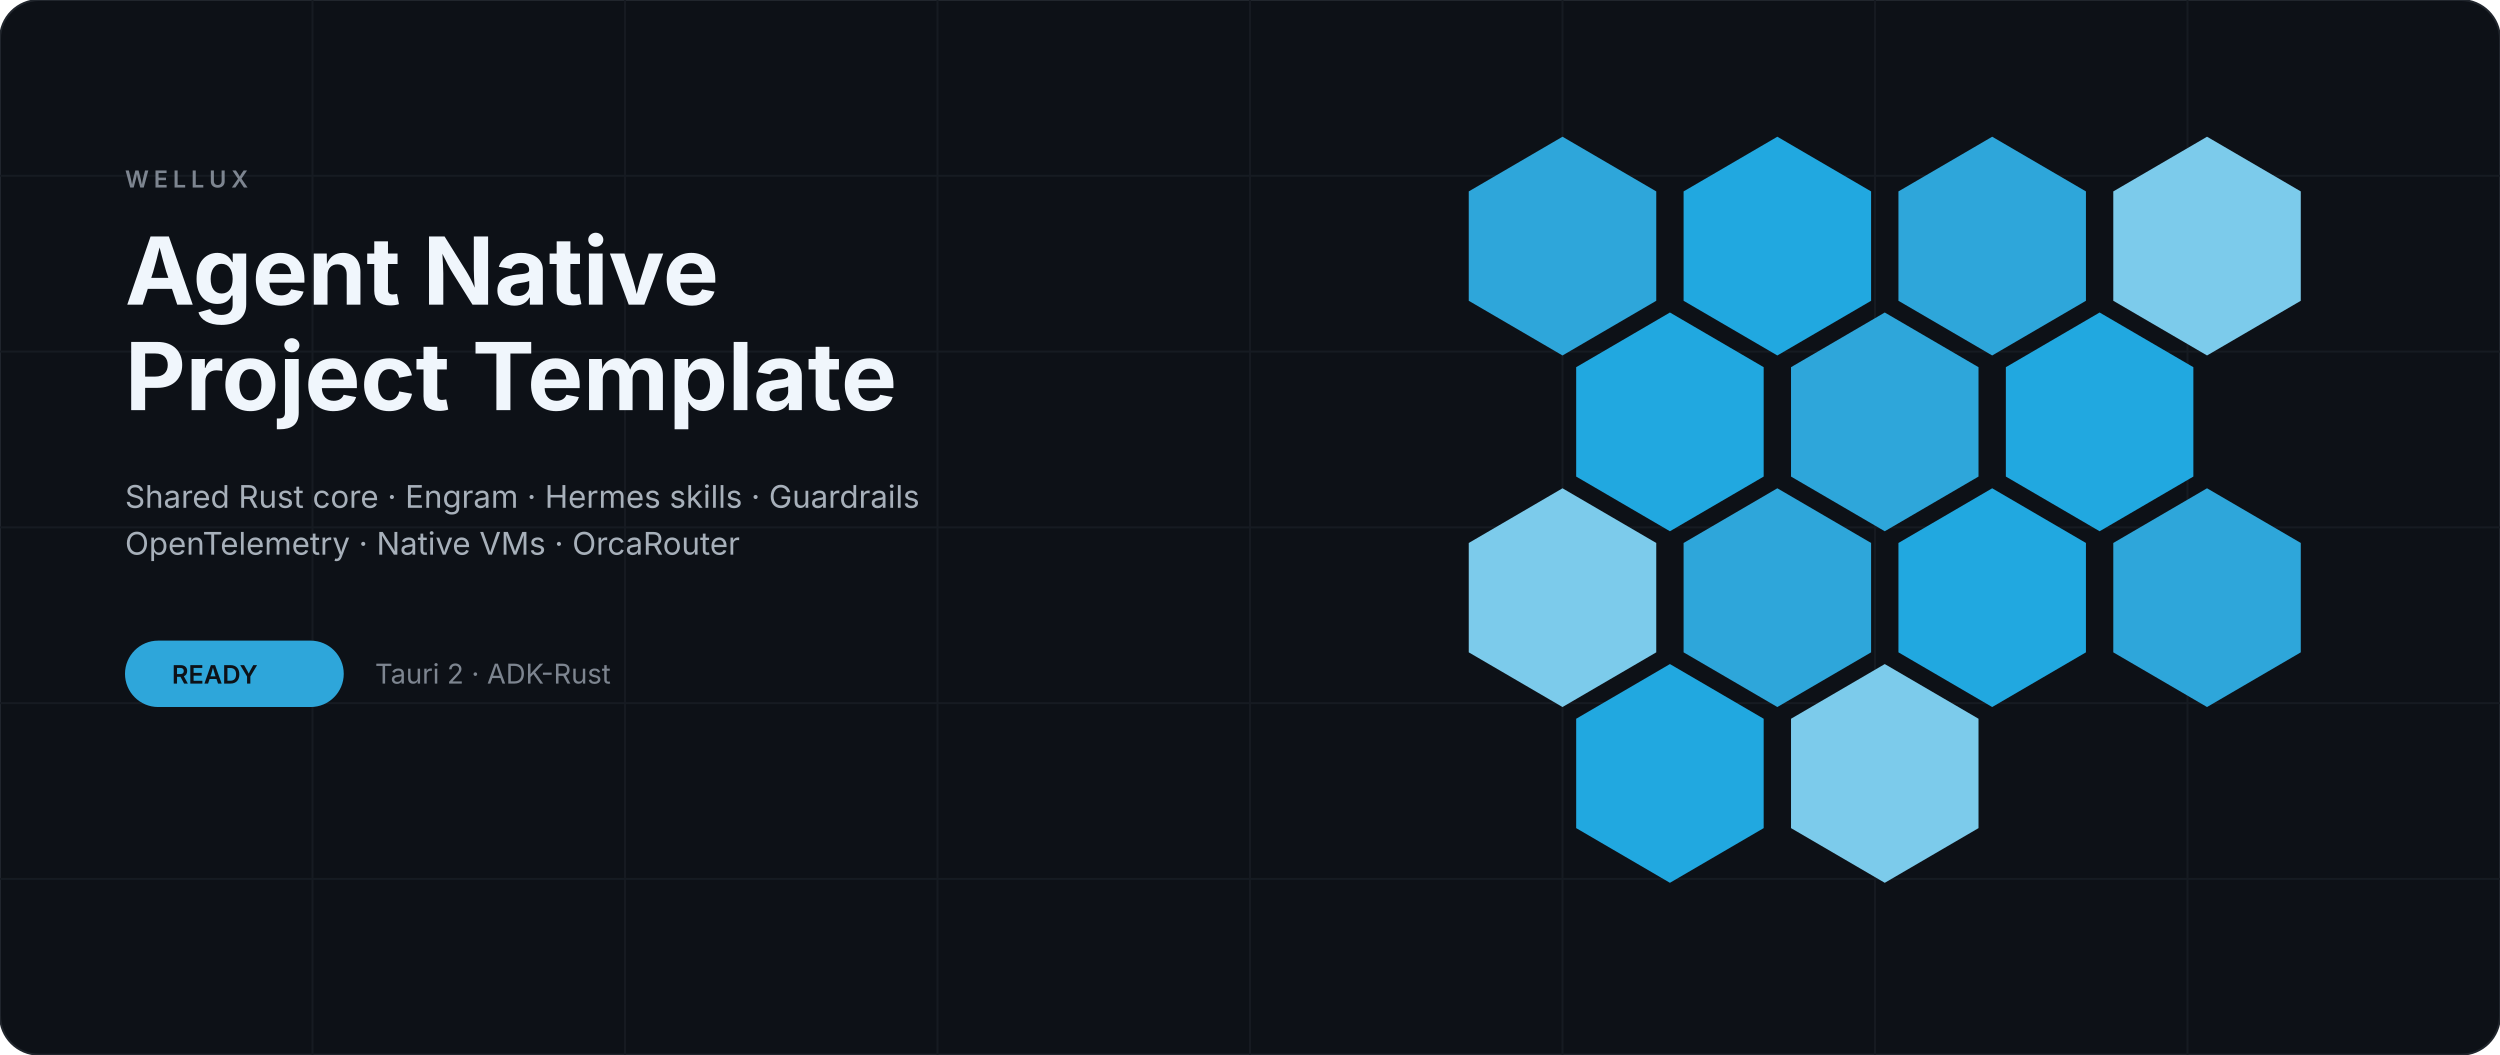
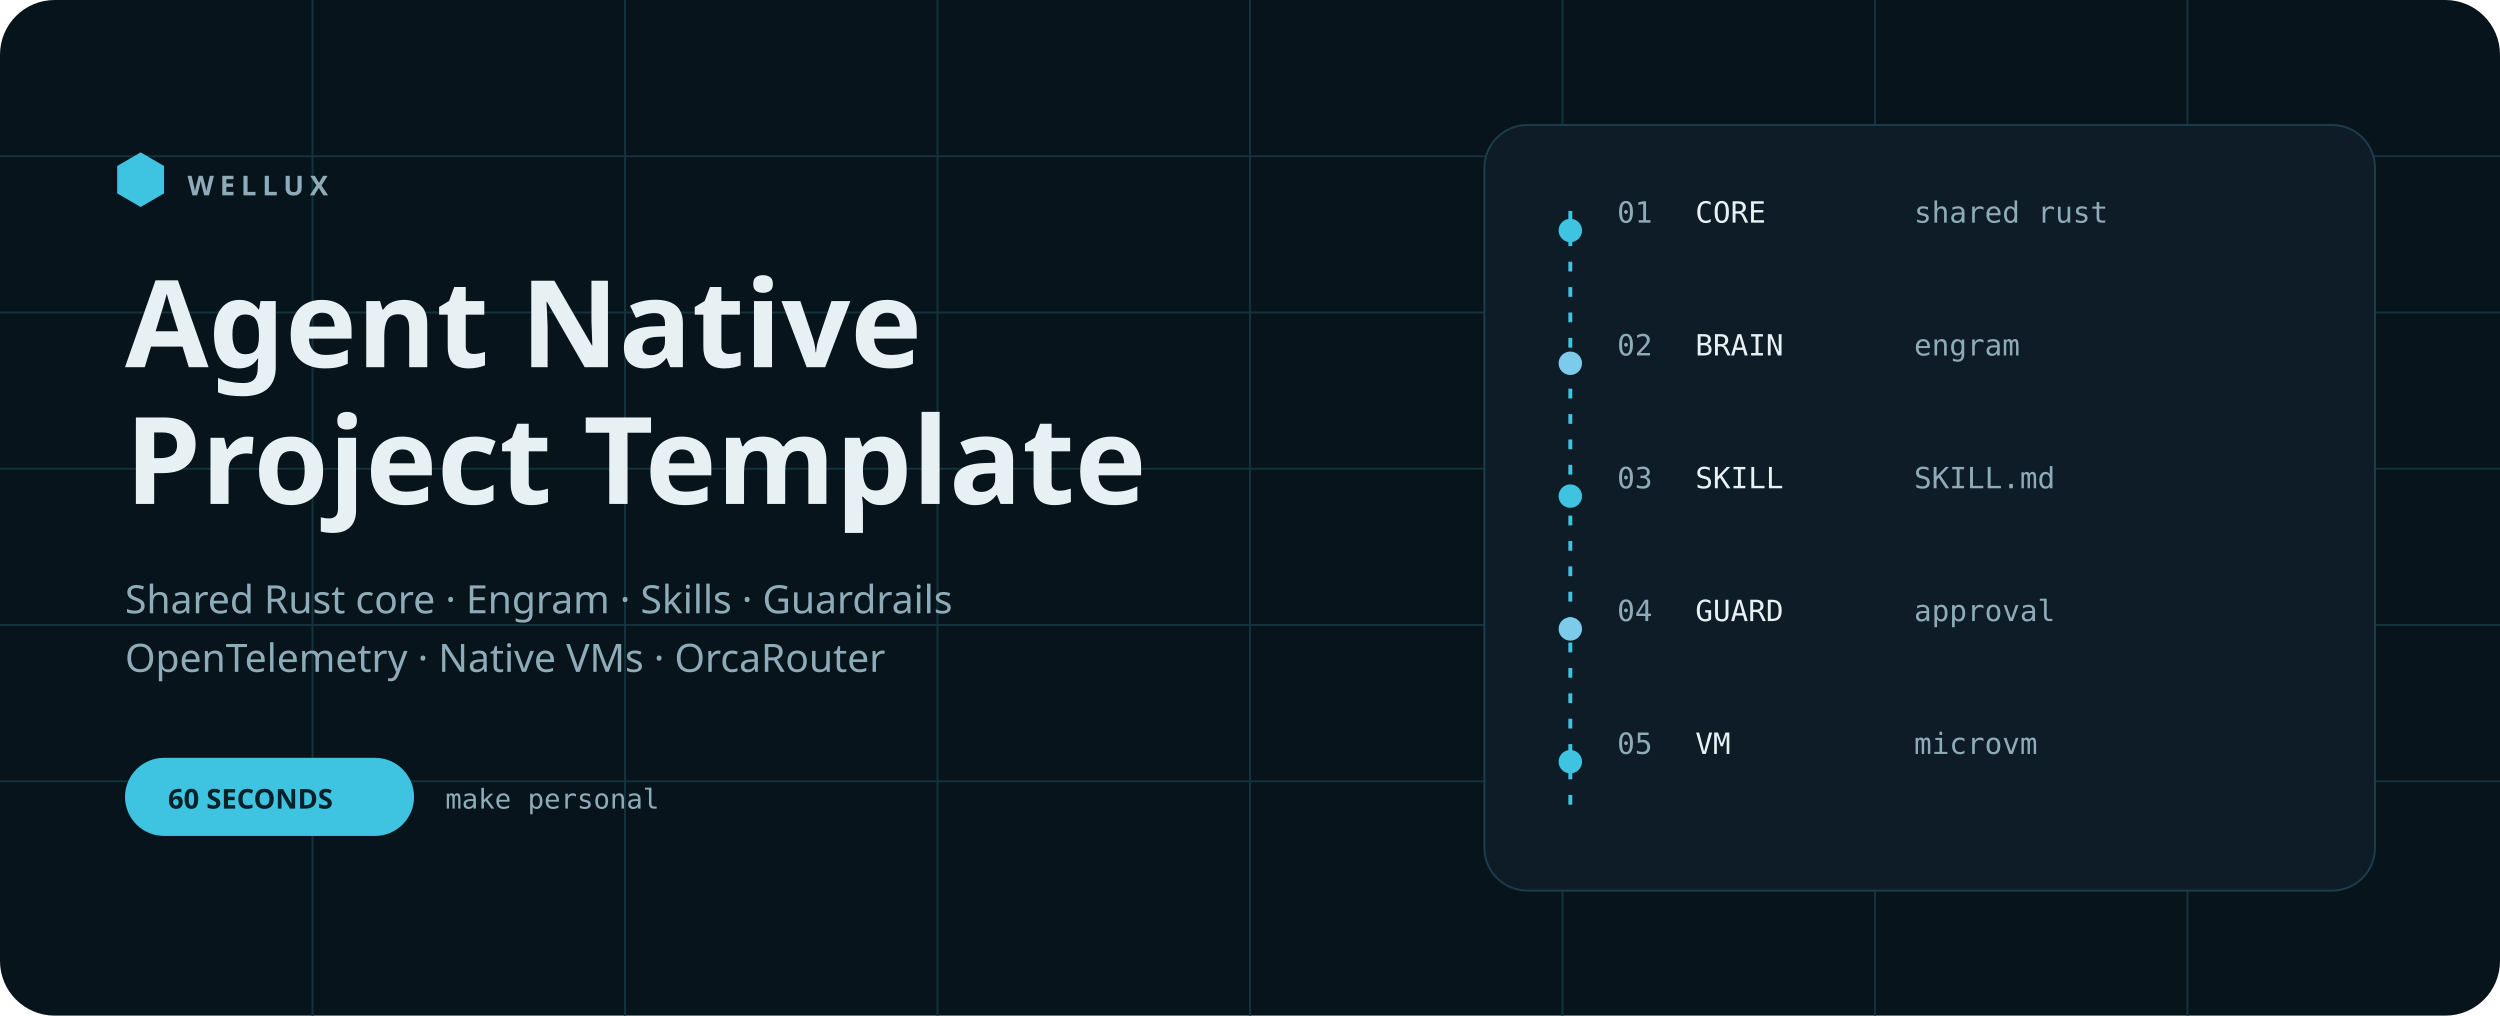
- <svg xmlns="http://www.w3.org/2000/svg" viewBox="0 0 1280 540" width="100%">
+ <svg xmlns="http://www.w3.org/2000/svg" viewBox="0 0 1280 520" role="img">
  <defs>
    <style>
-       .rise { animation: rise .85s cubic-bezier(.2,.8,.2,1) both; }
-       .drop { animation: drop .65s cubic-bezier(.2,.8,.2,1) both; }
-       .float { animation: float 5s ease-in-out infinite; }
-       .glow { animation: glow 3s ease-in-out infinite; }
-       @keyframes rise { from { opacity: 0; transform: translateY(14px); } to { opacity: 1; transform: none; } }
-       @keyframes drop { from { opacity: 0; transform: translateY(-24px); } to { opacity: 1; transform: none; } }
-       @keyframes float { 0%,100% { transform: translateY(0); } 50% { transform: translateY(-5px); } }
-       @keyframes glow { 0%,100% { opacity: .8; } 50% { opacity: 1; } }
-       @media (prefers-reduced-motion: reduce) { .rise, .drop, .float, .glow { animation: none; } }
+       .rise { animation: rise .7s cubic-bezier(.2,.8,.2,1) both; }
+       .flow { stroke-dasharray: 5 8; animation: flow 2.4s linear infinite; }
+       .glow { animation: glow 3.2s ease-in-out infinite; }
+       @keyframes rise { from { opacity: 0; transform: translateY(12px); } to { opacity: 1; transform: none; } }
+       @keyframes flow { to { stroke-dashoffset: -52; } }
+       @keyframes glow { 0%,100% { opacity: .55; } 50% { opacity: 1; } }
+       @media (prefers-reduced-motion: reduce) {
+         .rise, .flow, .glow { animation: none; }
+       }
    </style>
-     <clipPath id="wall">
-       <rect x="720" y="16" width="520" height="500" />
-     </clipPath>
  </defs>
-   <rect width="1280" height="540" rx="20" fill="#0D1117" stroke="#21262D" />
-   <g stroke="#161B22" stroke-width="1" fill="none">
-     <path d="M0 90 H1280 M0 180 H1280 M0 270 H1280 M0 360 H1280 M0 450 H1280" />
-     <path d="M160 0 V540 M320 0 V540 M480 0 V540 M640 0 V540 M800 0 V540 M960 0 V540 M1120 0 V540" />
+   <rect width="1280" height="520" rx="28" fill="#07141C" />
+   <g stroke="#14323C" stroke-width="1" fill="none">
+     <path d="M0 80 H1280 M0 160 H1280 M0 240 H1280 M0 320 H1280 M0 400 H1280" />
+     <path d="M160 0 V520 M320 0 V520 M480 0 V520 M640 0 V520 M800 0 V520 M960 0 V520 M1120 0 V520" />
  </g>
-   <text class="rise" x="64" y="96" font-family="system-ui, -apple-system, sans-serif" font-size="12" font-weight="600" fill="#7D8590" letter-spacing="2.5">WELLUX</text>
-   <text class="rise" x="64" y="156" font-family="system-ui, -apple-system, sans-serif" font-size="48" font-weight="700" fill="#F0F6FC" style="animation-delay:.06s">Agent Native</text>
-   <text class="rise" x="64" y="210" font-family="system-ui, -apple-system, sans-serif" font-size="48" font-weight="700" fill="#F0F6FC" style="animation-delay:.12s">Project Template</text>
-   <text class="rise" x="64" y="260" font-family="system-ui, -apple-system, sans-serif" font-size="16" fill="#A7B0BA" style="animation-delay:.22s">Shared Rust core · Engram · Hermes skills · Guardrails</text>
-   <text class="rise" x="64" y="284" font-family="system-ui, -apple-system, sans-serif" font-size="16" fill="#A7B0BA" style="animation-delay:.26s">OpenTelemetry · Native VMs · OrcaRouter</text>
-   <g class="rise" style="animation-delay:.36s">
-     <rect x="64" y="328" width="112" height="34" rx="17" fill="#2EA6DA" />
-     <text x="88" y="350" font-family="system-ui, -apple-system, sans-serif" font-size="13" font-weight="600" fill="#0D1117">READY</text>
-     <text x="192" y="350" font-family="system-ui, -apple-system, sans-serif" font-size="14" fill="#7D8590">Tauri 2 · ADK-Rust</text>
+   <g class="rise">
+     <polygon points="72,78 84,85 84,99 72,106 60,99 60,85" fill="#3EC4E0" />
+     <text x="96" y="100" font-family="ui-sans-serif, system-ui, sans-serif" font-size="14" font-weight="650" letter-spacing="3" fill="#8EACB8">WELLUX</text>
  </g>
-   <g clip-path="url(#wall)">
-     <path class="drop float glow" d="M800 70 l48 28 v56 l-48 28 l-48-28 v-56 z" fill="#2EA6DA" style="animation-delay:.2s" />
-     <path class="drop float glow" d="M910 70 l48 28 v56 l-48 28 l-48-28 v-56 z" fill="#21A8E0" style="animation-delay:.3s" />
-     <path class="drop float glow" d="M1020 70 l48 28 v56 l-48 28 l-48-28 v-56 z" fill="#2EA6DA" style="animation-delay:.4s" />
-     <path class="drop float glow" d="M1130 70 l48 28 v56 l-48 28 l-48-28 v-56 z" fill="#7CCBEB" style="animation-delay:.5s" />
-     <path class="drop float glow" d="M855 160 l48 28 v56 l-48 28 l-48-28 v-56 z" fill="#21A8E0" style="animation-delay:.35s" />
-     <path class="drop float glow" d="M965 160 l48 28 v56 l-48 28 l-48-28 v-56 z" fill="#2EA6DA" style="animation-delay:.45s" />
-     <path class="drop float glow" d="M1075 160 l48 28 v56 l-48 28 l-48-28 v-56 z" fill="#21A8E0" style="animation-delay:.55s" />
-     <path class="drop float glow" d="M800 250 l48 28 v56 l-48 28 l-48-28 v-56 z" fill="#7CCBEB" style="animation-delay:.5s" />
-     <path class="drop float glow" d="M910 250 l48 28 v56 l-48 28 l-48-28 v-56 z" fill="#2EA6DA" style="animation-delay:.6s" />
-     <path class="drop float glow" d="M1020 250 l48 28 v56 l-48 28 l-48-28 v-56 z" fill="#21A8E0" style="animation-delay:.7s" />
-     <path class="drop float glow" d="M1130 250 l48 28 v56 l-48 28 l-48-28 v-56 z" fill="#2EA6DA" style="animation-delay:.8s" />
-     <path class="drop float glow" d="M855 340 l48 28 v56 l-48 28 l-48-28 v-56 z" fill="#21A8E0" style="animation-delay:.65s" />
-     <path class="drop float glow" d="M965 340 l48 28 v56 l-48 28 l-48-28 v-56 z" fill="#7CCBEB" style="animation-delay:.75s" />
+   <text class="rise" x="64" y="188" font-family="ui-sans-serif, system-ui, sans-serif" font-size="62" font-weight="680" fill="#E7F1F4" style="animation-delay:.06s">Agent Native</text>
+   <text class="rise" x="64" y="258" font-family="ui-sans-serif, system-ui, sans-serif" font-size="62" font-weight="680" fill="#E7F1F4" style="animation-delay:.12s">Project Template</text>
+   <text class="rise" x="64" y="314" font-family="ui-sans-serif, system-ui, sans-serif" font-size="20" fill="#8EACB8" style="animation-delay:.2s">Shared Rust core · Engram · Skills · Guardrails</text>
+   <text class="rise" x="64" y="344" font-family="ui-sans-serif, system-ui, sans-serif" font-size="20" fill="#8EACB8" style="animation-delay:.24s">OpenTelemetry · Native VMs · OrcaRouter</text>
+   <g class="rise" style="animation-delay:.32s">
+     <rect x="64" y="388" width="148" height="40" rx="20" fill="#3EC4E0" />
+     <text x="86" y="414" font-family="ui-sans-serif, system-ui, sans-serif" font-size="14" font-weight="700" fill="#062028">60 SECONDS</text>
+     <text x="228" y="414" font-family="ui-monospace, monospace" font-size="14" fill="#8EACB8">make personal</text>
+   </g>
+   <rect x="760" y="64" width="456" height="392" rx="22" fill="#0D1C26" stroke="#1D3C4A" />
+   <line class="flow" x1="804" y1="108" x2="804" y2="412" stroke="#3EC4E0" stroke-width="2" />
+   <g font-family="ui-monospace, monospace" font-size="15">
+     <g class="rise" style="animation-delay:.15s">
+       <circle class="glow" cx="804" cy="118" r="6" fill="#3EC4E0" />
+       <text x="828" y="114" fill="#8EACB8">01</text>
+       <text x="868" y="114" fill="#E7F1F4">CORE</text>
+       <text x="980" y="114" fill="#8EACB8">shared rust</text>
+     </g>
+     <g class="rise" style="animation-delay:.22s">
+       <circle class="glow" cx="804" cy="186" r="6" fill="#7CCBEB" />
+       <text x="828" y="182" fill="#8EACB8">02</text>
+       <text x="868" y="182" fill="#E7F1F4">BRAIN</text>
+       <text x="980" y="182" fill="#8EACB8">engram</text>
+     </g>
+     <g class="rise" style="animation-delay:.29s">
+       <circle class="glow" cx="804" cy="254" r="6" fill="#3EC4E0" />
+       <text x="828" y="250" fill="#8EACB8">03</text>
+       <text x="868" y="250" fill="#E7F1F4">SKILL</text>
+       <text x="980" y="250" fill="#8EACB8">SKILL.md</text>
+     </g>
+     <g class="rise" style="animation-delay:.36s">
+       <circle class="glow" cx="804" cy="322" r="6" fill="#7CCBEB" />
+       <text x="828" y="318" fill="#8EACB8">04</text>
+       <text x="868" y="318" fill="#E7F1F4">GUARD</text>
+       <text x="980" y="318" fill="#8EACB8">approval</text>
+     </g>
+     <g class="rise" style="animation-delay:.43s">
+       <circle class="glow" cx="804" cy="390" r="6" fill="#3EC4E0" />
+       <text x="828" y="386" fill="#8EACB8">05</text>
+       <text x="868" y="386" fill="#E7F1F4">VM</text>
+       <text x="980" y="386" fill="#8EACB8">microvm</text>
+     </g>
  </g>
</svg>
